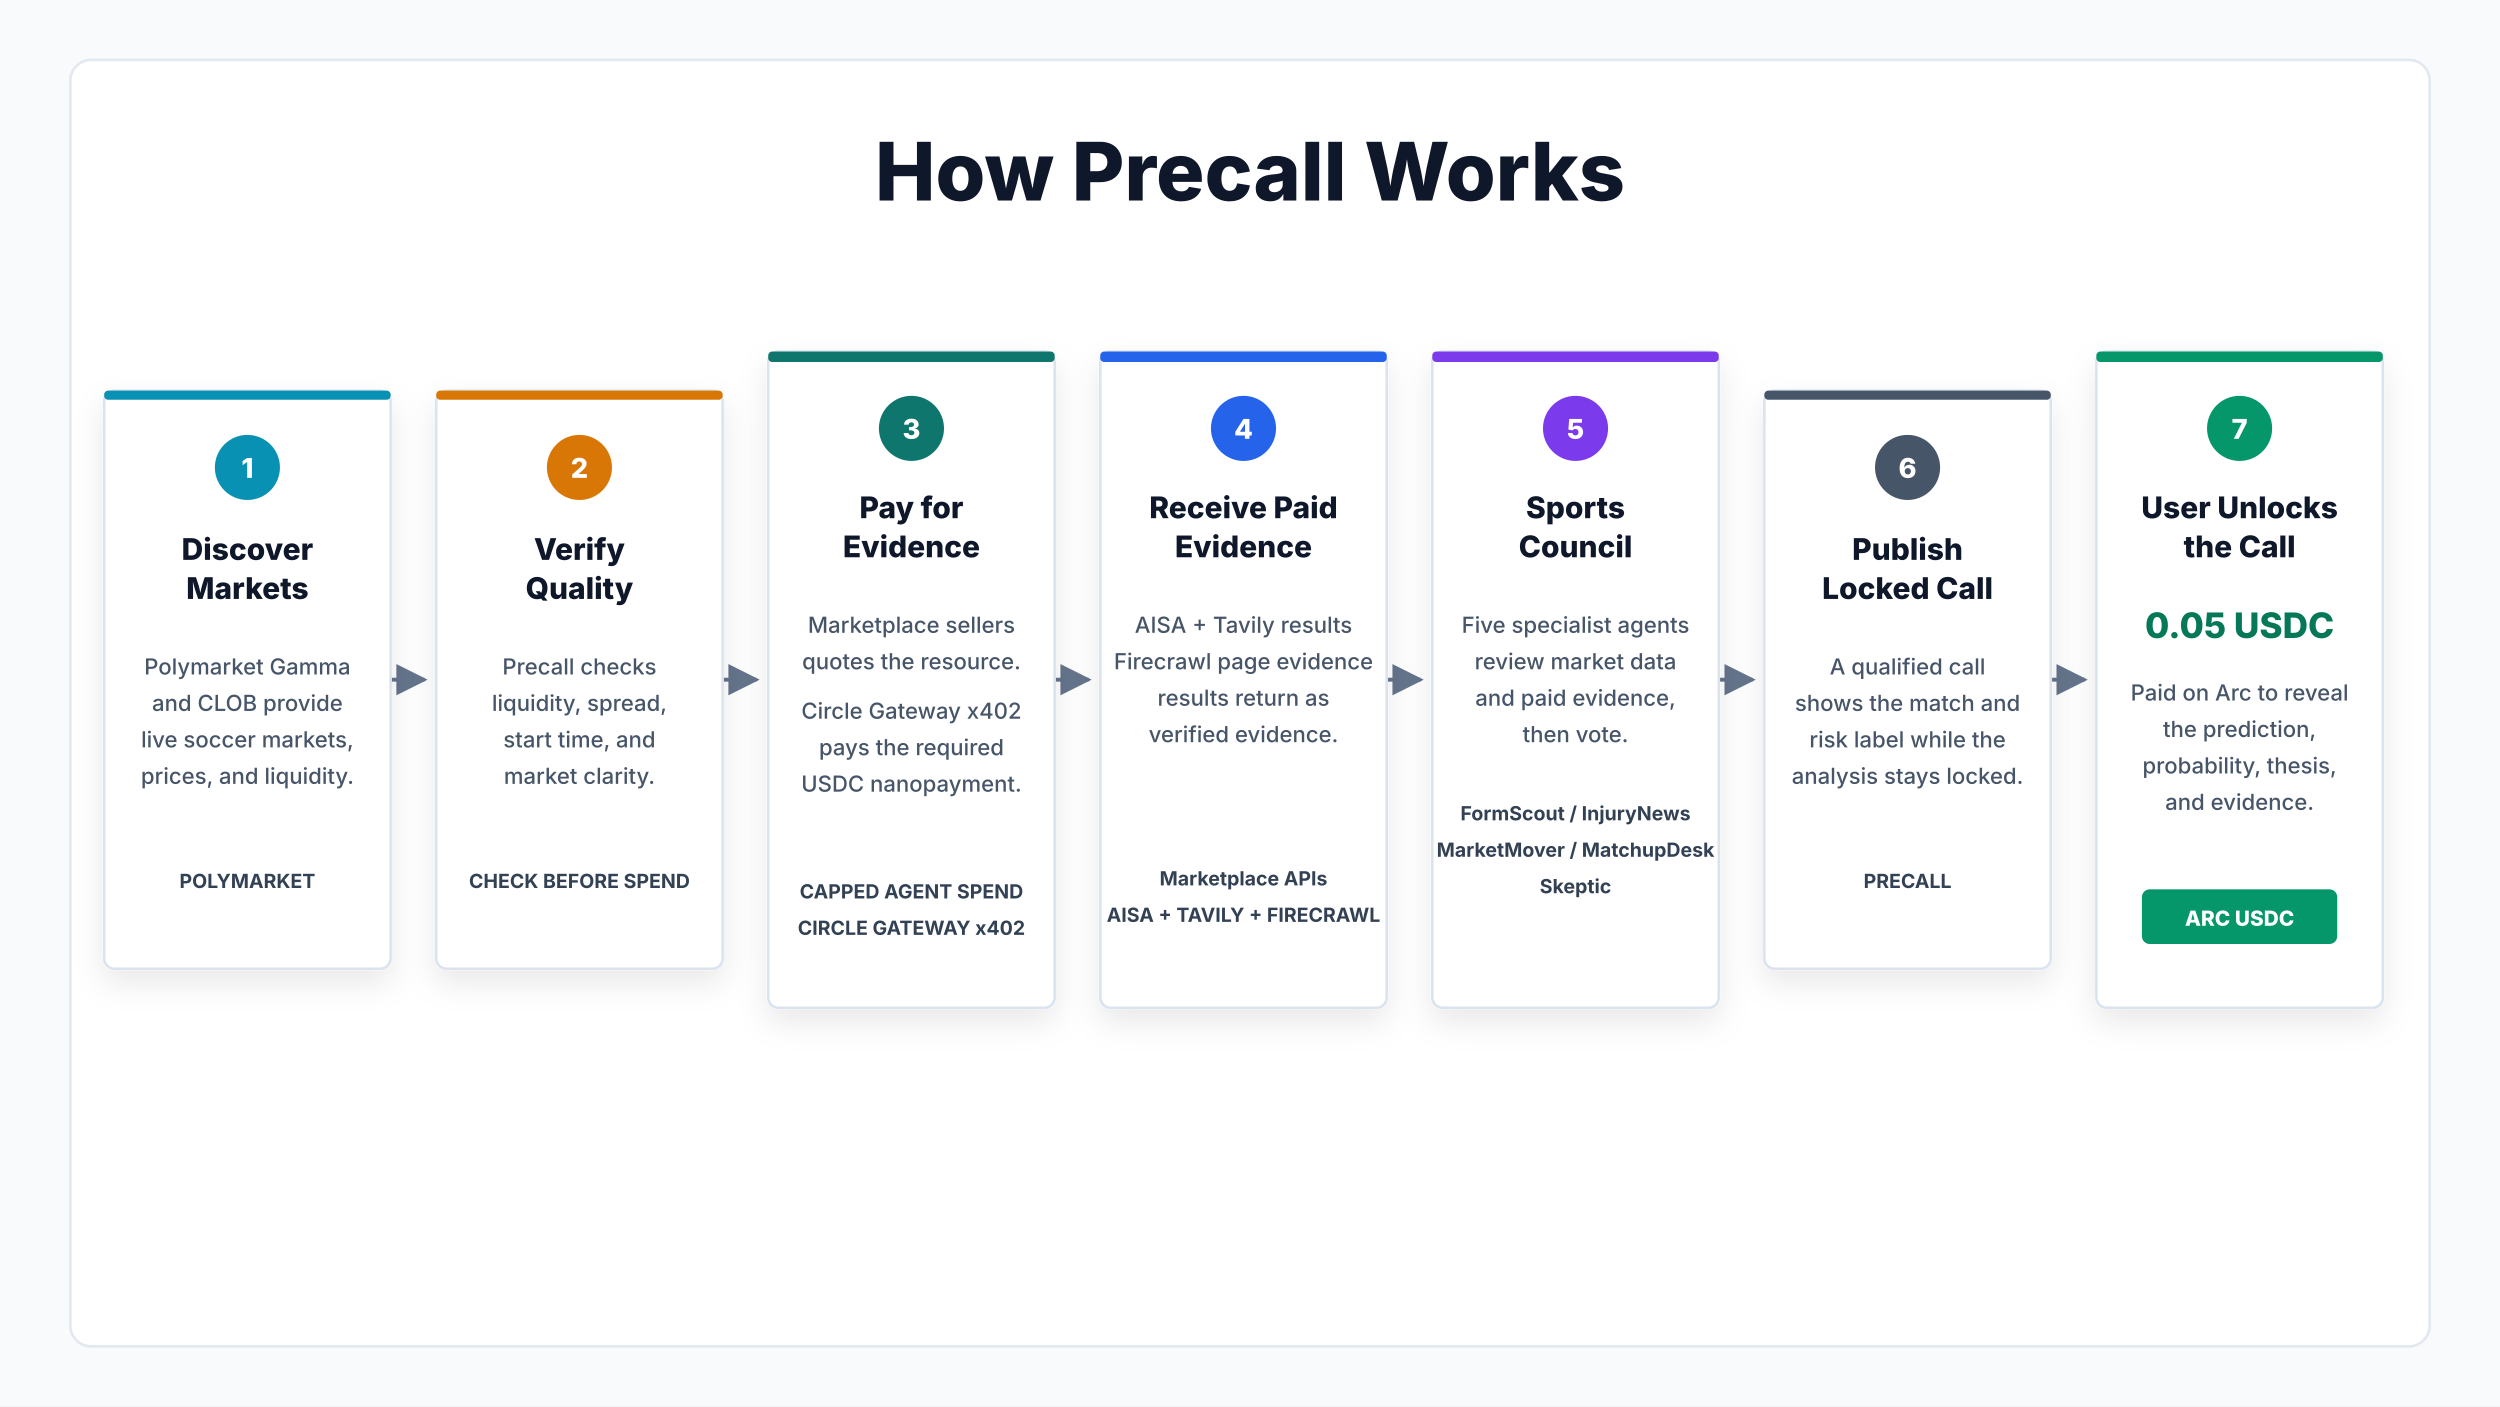
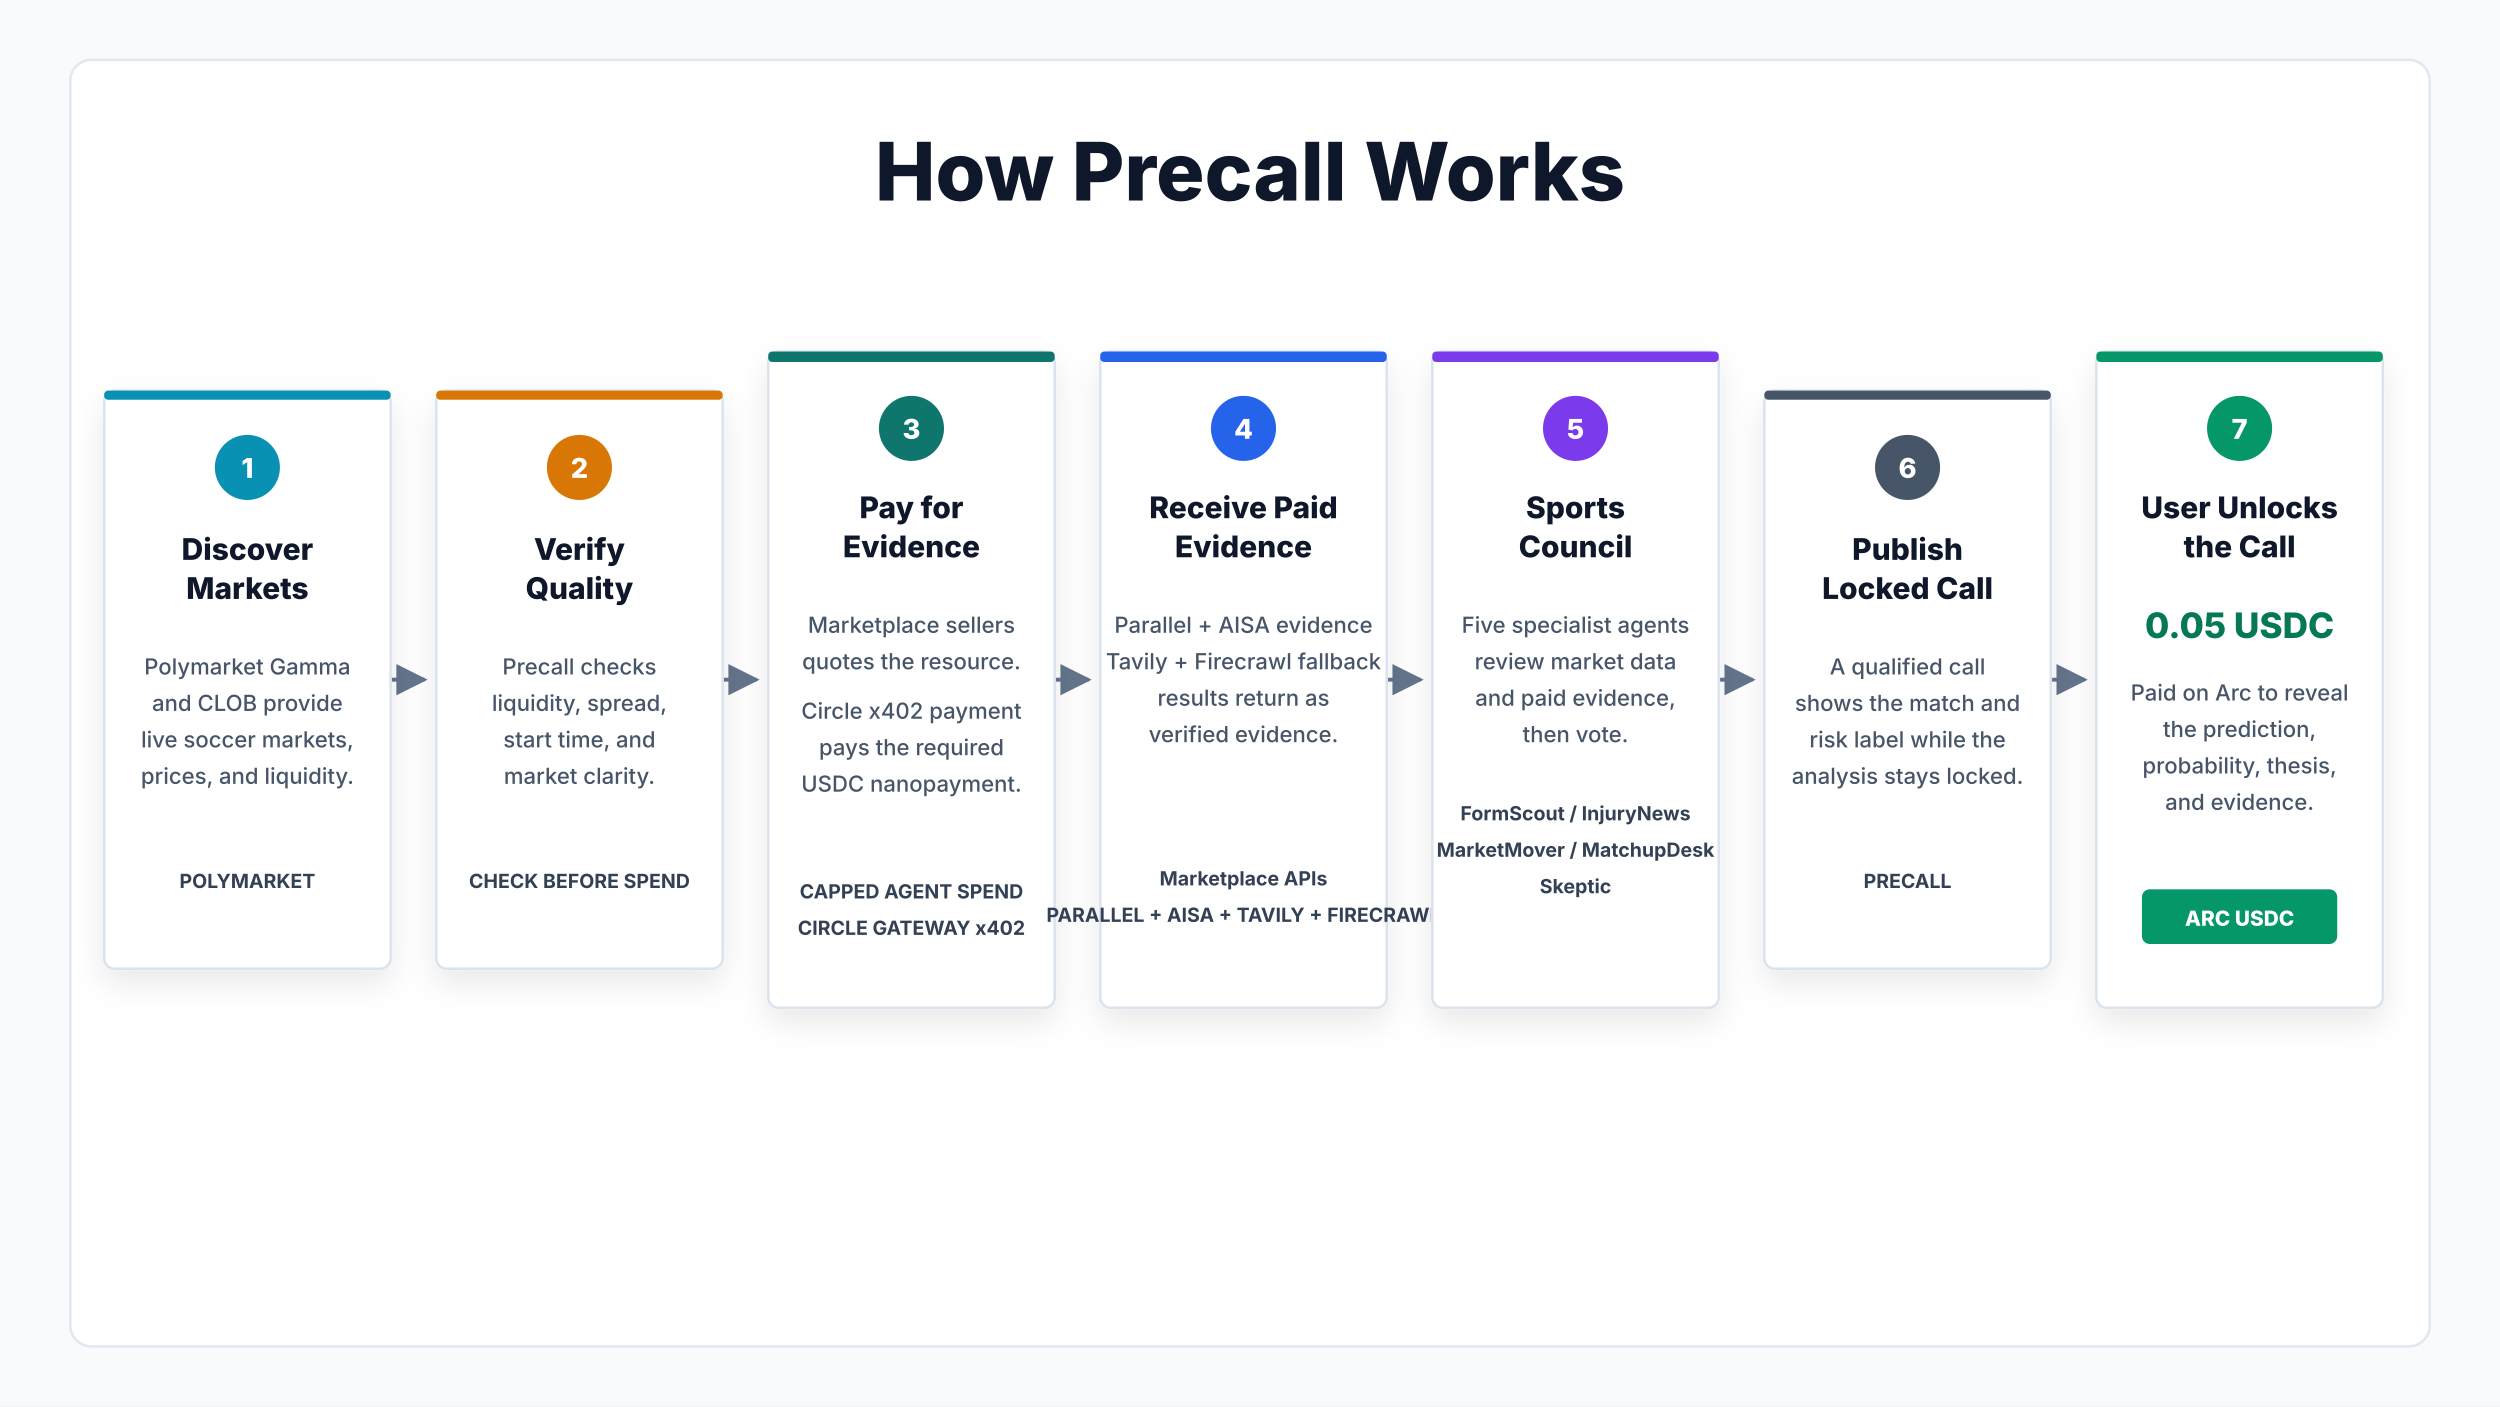
<svg xmlns="http://www.w3.org/2000/svg" width="1920" height="1080" viewBox="0 0 1920 1080" role="img" aria-labelledby="title desc">
  <defs>
    <marker id="arrow" viewBox="0 0 10 10" refX="9" refY="5" markerWidth="8" markerHeight="8" orient="auto">
      <path d="M0 0 L10 5 L0 10 Z" fill="#64748b" />
    </marker>
    <filter id="shadow" x="-20%" y="-20%" width="140%" height="150%">
      <feDropShadow dx="0" dy="10" stdDeviation="12" flood-color="#0f172a" flood-opacity="0.09" />
    </filter>
    <style>
      .title { font: 800 62px Inter, ui-sans-serif, system-ui, sans-serif; fill: #0f172a; text-anchor: middle; letter-spacing: 0; }
      .number { font: 800 21px Inter, ui-sans-serif, system-ui, sans-serif; fill: #ffffff; text-anchor: middle; letter-spacing: 0; }
      .label { font: 800 23px Inter, ui-sans-serif, system-ui, sans-serif; fill: #0f172a; text-anchor: middle; letter-spacing: 0; }
      .body { font: 500 17px Inter, ui-sans-serif, system-ui, sans-serif; fill: #475569; text-anchor: middle; letter-spacing: 0; }
      .detail { font: 700 15px Inter, ui-sans-serif, system-ui, sans-serif; fill: #334155; text-anchor: middle; letter-spacing: 0; }
      .price { font: 800 27px Inter, ui-sans-serif, system-ui, sans-serif; fill: #047857; text-anchor: middle; letter-spacing: 0; }
      .card { fill: #ffffff; stroke: #dbe4ee; stroke-width: 2; rx: 8; filter: url(#shadow); }
      .arrow { fill: none; stroke: #64748b; stroke-width: 3; marker-end: url(#arrow); }
    </style>
  </defs>
  <rect width="1920" height="1080" fill="#f8fafc" />
  <rect x="54" y="46" width="1812" height="988" rx="16" fill="#ffffff" stroke="#e2e8f0" stroke-width="2" />
  <text class="title" x="960" y="154">How Precall Works</text>
  <path class="arrow" d="M300 522 H326" />
  <path class="arrow" d="M555 522 H581" />
  <path class="arrow" d="M810 522 H836" />
  <path class="arrow" d="M1065 522 H1091" />
  <path class="arrow" d="M1320 522 H1346" />
  <path class="arrow" d="M1575 522 H1601" />
  <rect class="card" x="80" y="300" width="220" height="444" />
  <rect x="80" y="300" width="220" height="7" rx="3" fill="#0891b2" />
  <circle cx="190" cy="359" r="25" fill="#0891b2" />
  <text class="number" x="190" y="367">1</text>
  <text class="label" x="190" y="430">Discover</text>
  <text class="label" x="190" y="460">Markets</text>
  <text class="body" x="190" y="518">Polymarket Gamma</text>
  <text class="body" x="190" y="546">and CLOB provide</text>
  <text class="body" x="190" y="574">live soccer markets,</text>
  <text class="body" x="190" y="602">prices, and liquidity.</text>
  <text class="detail" x="190" y="682">POLYMARKET</text>
  <rect class="card" x="335" y="300" width="220" height="444" />
  <rect x="335" y="300" width="220" height="7" rx="3" fill="#d97706" />
  <circle cx="445" cy="359" r="25" fill="#d97706" />
  <text class="number" x="445" y="367">2</text>
  <text class="label" x="445" y="430">Verify</text>
  <text class="label" x="445" y="460">Quality</text>
  <text class="body" x="445" y="518">Precall checks</text>
  <text class="body" x="445" y="546">liquidity, spread,</text>
  <text class="body" x="445" y="574">start time, and</text>
  <text class="body" x="445" y="602">market clarity.</text>
  <text class="detail" x="445" y="682">CHECK BEFORE SPEND</text>
  <rect class="card" x="590" y="270" width="220" height="504" stroke="#0f766e" stroke-width="3" />
  <rect x="590" y="270" width="220" height="8" rx="3" fill="#0f766e" />
  <circle cx="700" cy="329" r="25" fill="#0f766e" />
  <text class="number" x="700" y="337">3</text>
  <text class="label" x="700" y="398">Pay for</text>
  <text class="label" x="700" y="428">Evidence</text>
  <text class="body" x="700" y="486">Marketplace sellers</text>
  <text class="body" x="700" y="514">quotes the resource.</text>
-   <text class="body" x="700" y="552">Circle Gateway x402</text>
+   <text class="body" x="700" y="552">Circle x402 payment</text>
  <text class="body" x="700" y="580">pays the required</text>
  <text class="body" x="700" y="608">USDC nanopayment.</text>
  <text class="detail" x="700" y="690">CAPPED AGENT SPEND</text>
  <text class="detail" x="700" y="718">CIRCLE GATEWAY x402</text>
  <rect class="card" x="845" y="270" width="220" height="504" stroke="#2563eb" stroke-width="3" />
  <rect x="845" y="270" width="220" height="8" rx="3" fill="#2563eb" />
  <circle cx="955" cy="329" r="25" fill="#2563eb" />
  <text class="number" x="955" y="337">4</text>
  <text class="label" x="955" y="398">Receive Paid</text>
  <text class="label" x="955" y="428">Evidence</text>
-   <text class="body" x="955" y="486">AISA + Tavily results</text>
-   <text class="body" x="955" y="514">Firecrawl page evidence</text>
+   <text class="body" x="955" y="486">Parallel + AISA evidence</text>
+   <text class="body" x="955" y="514">Tavily + Firecrawl fallback</text>
  <text class="body" x="955" y="542">results return as</text>
  <text class="body" x="955" y="570">verified evidence.</text>
  <text class="detail" x="955" y="680">Marketplace APIs</text>
-   <text class="detail" x="955" y="708">AISA + TAVILY + FIRECRAWL</text>
+   <text class="detail" x="955" y="708">PARALLEL + AISA + TAVILY + FIRECRAWL</text>
  <rect class="card" x="1100" y="270" width="220" height="504" stroke="#7c3aed" stroke-width="3" />
  <rect x="1100" y="270" width="220" height="8" rx="3" fill="#7c3aed" />
  <circle cx="1210" cy="329" r="25" fill="#7c3aed" />
  <text class="number" x="1210" y="337">5</text>
  <text class="label" x="1210" y="398">Sports</text>
  <text class="label" x="1210" y="428">Council</text>
  <text class="body" x="1210" y="486">Five specialist agents</text>
  <text class="body" x="1210" y="514">review market data</text>
  <text class="body" x="1210" y="542">and paid evidence,</text>
  <text class="body" x="1210" y="570">then vote.</text>
  <text class="detail" x="1210" y="630">FormScout / InjuryNews</text>
  <text class="detail" x="1210" y="658">MarketMover / MatchupDesk</text>
  <text class="detail" x="1210" y="686">Skeptic</text>
  <rect class="card" x="1355" y="300" width="220" height="444" />
  <rect x="1355" y="300" width="220" height="7" rx="3" fill="#475569" />
  <circle cx="1465" cy="359" r="25" fill="#475569" />
  <text class="number" x="1465" y="367">6</text>
  <text class="label" x="1465" y="430">Publish</text>
  <text class="label" x="1465" y="460">Locked Call</text>
  <text class="body" x="1465" y="518">A qualified call</text>
  <text class="body" x="1465" y="546">shows the match and</text>
  <text class="body" x="1465" y="574">risk label while the</text>
  <text class="body" x="1465" y="602">analysis stays locked.</text>
  <text class="detail" x="1465" y="682">PRECALL</text>
  <rect class="card" x="1610" y="270" width="220" height="504" fill="#ecfdf5" stroke="#059669" stroke-width="3" />
  <rect x="1610" y="270" width="220" height="8" rx="3" fill="#059669" />
  <circle cx="1720" cy="329" r="25" fill="#059669" />
  <text class="number" x="1720" y="337">7</text>
  <text class="label" x="1720" y="398">User Unlocks</text>
  <text class="label" x="1720" y="428">the Call</text>
  <text class="price" x="1720" y="490">0.05 USDC</text>
  <text class="body" x="1720" y="538">Paid on Arc to reveal</text>
  <text class="body" x="1720" y="566">the prediction,</text>
  <text class="body" x="1720" y="594">probability, thesis,</text>
  <text class="body" x="1720" y="622">and evidence.</text>
  <rect x="1645" y="683" width="150" height="42" rx="6" fill="#059669" />
  <text x="1720" y="711" text-anchor="middle" style="font: 800 16px Inter, ui-sans-serif, system-ui, sans-serif; fill: #ffffff; letter-spacing: 0;">ARC USDC</text>
</svg>
